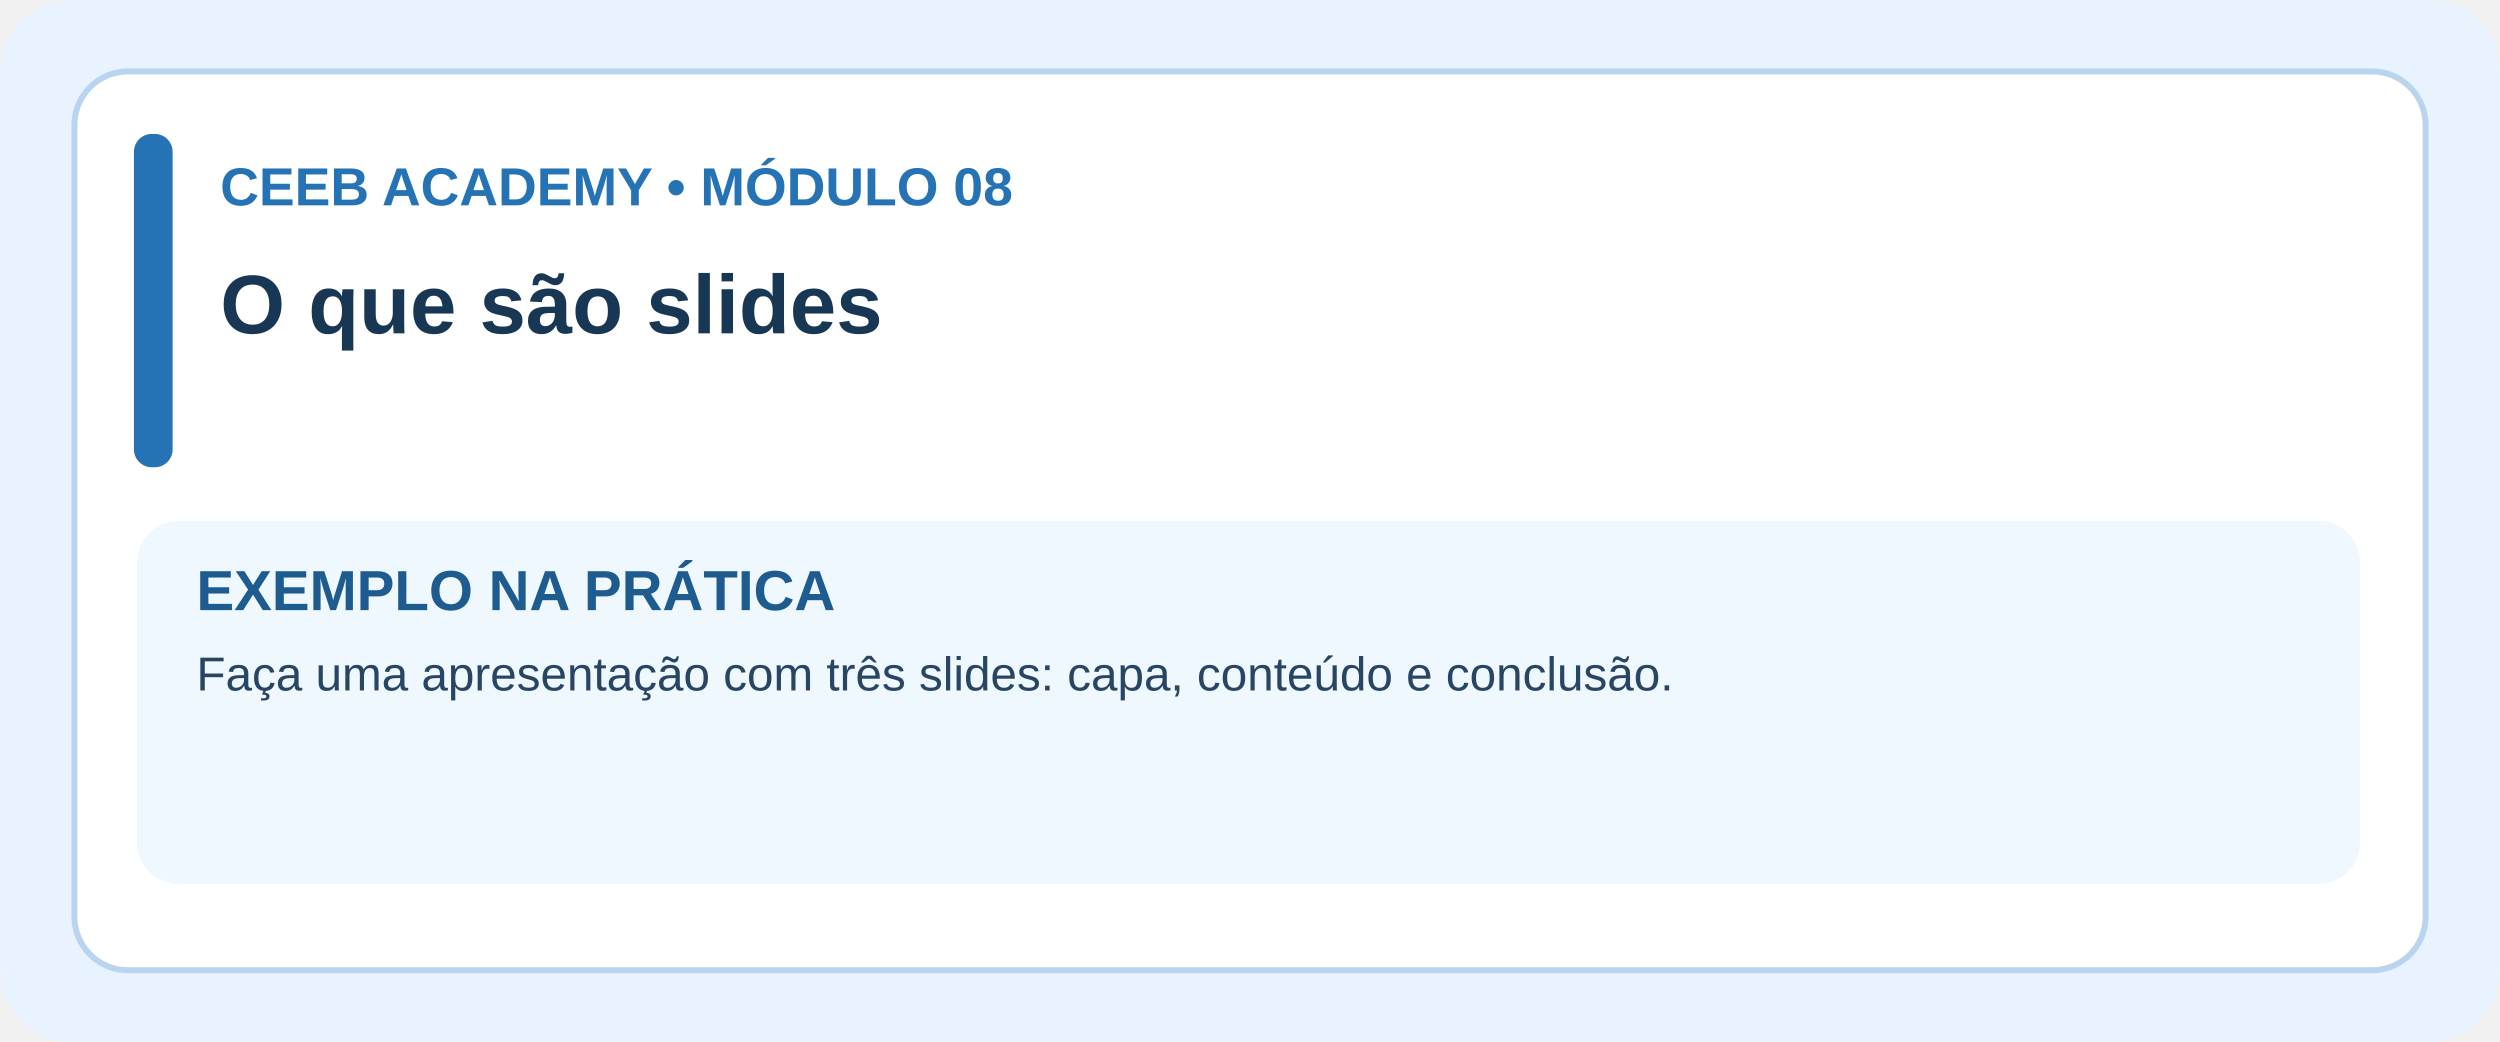
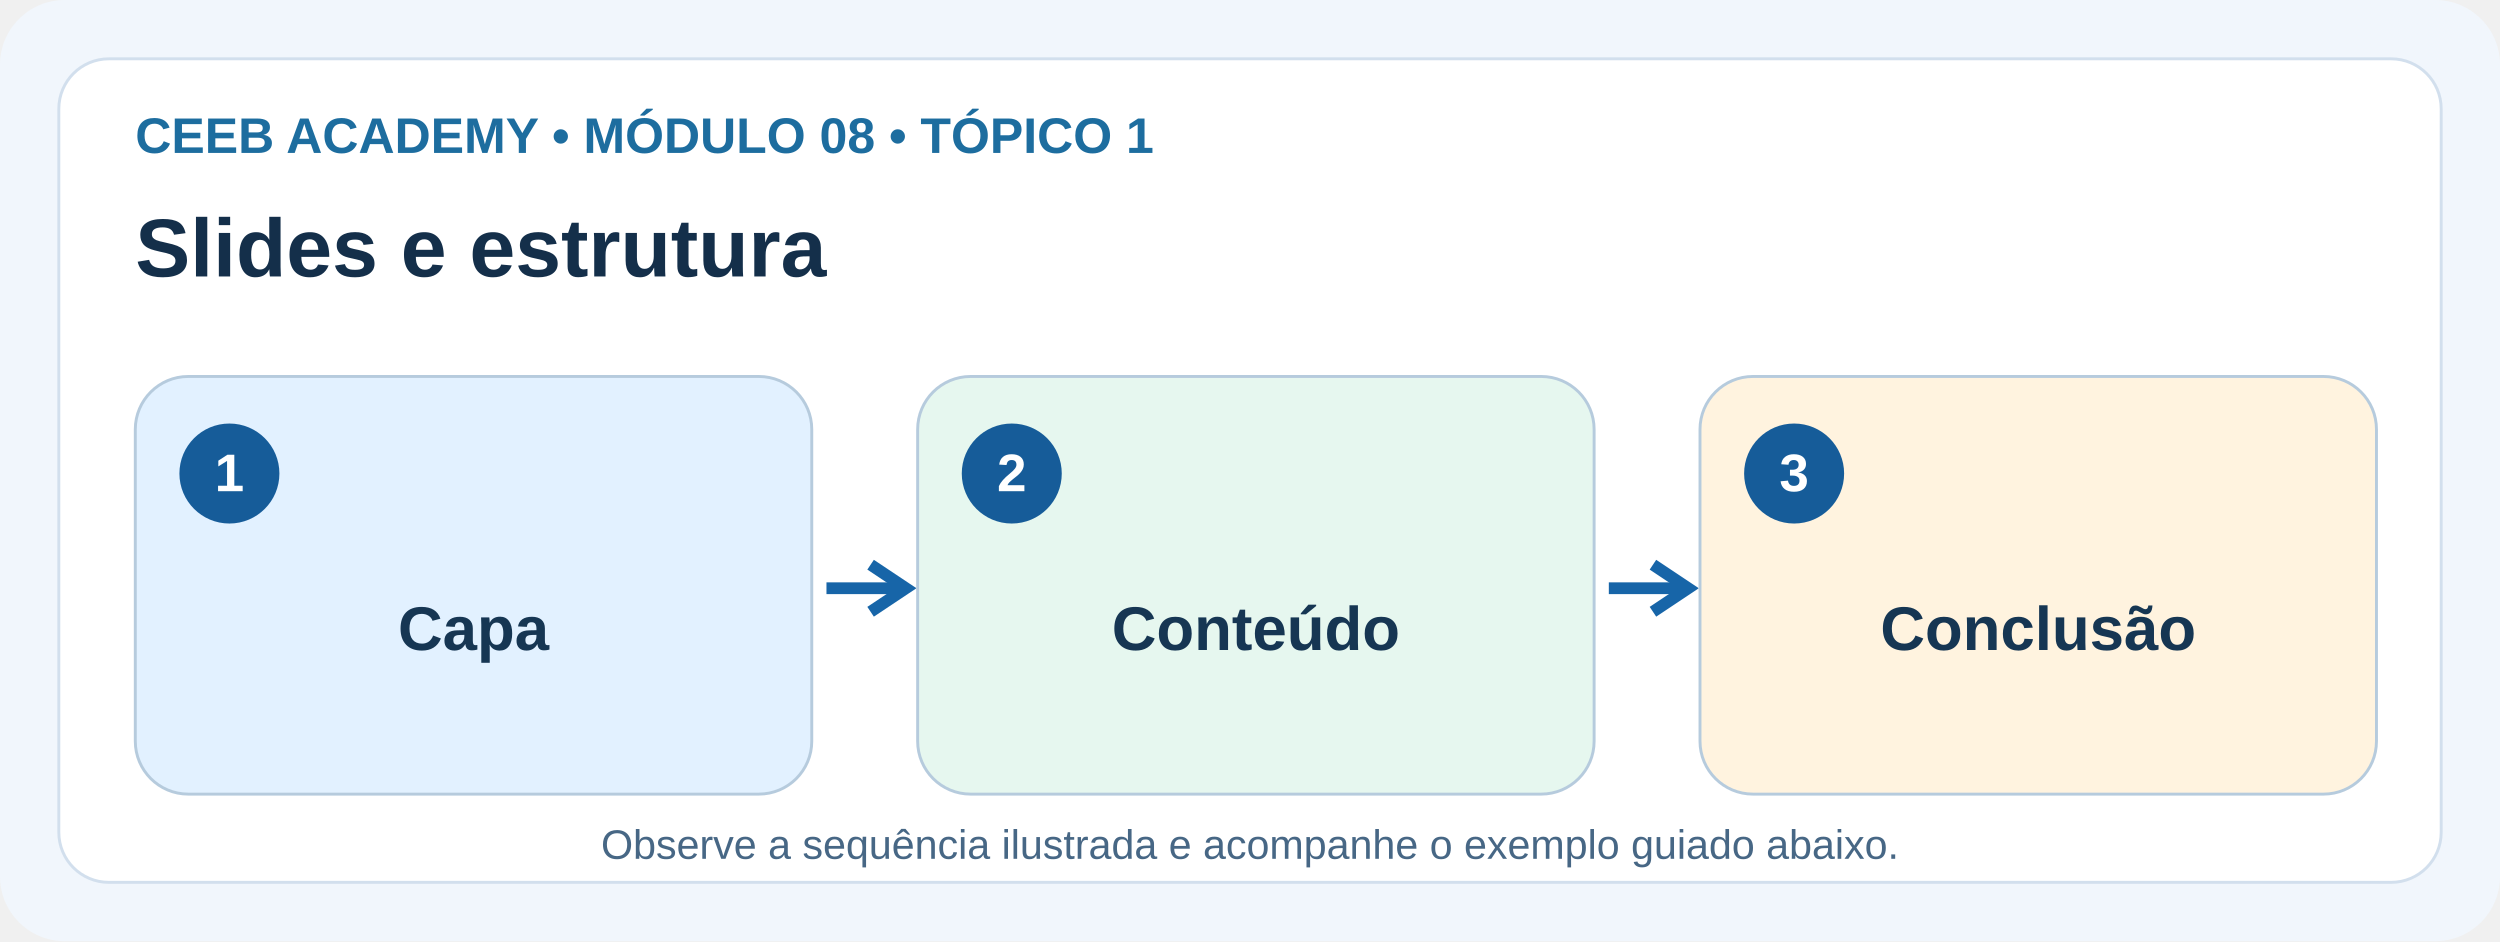
- <svg xmlns="http://www.w3.org/2000/svg" width="840" height="350" viewBox="0 0 840 350" role="img" aria-label="Diagrama explicativo em português">
-   <rect width="840" height="350" rx="24" fill="#e9f3ff" />
-   <rect x="25" y="24" width="790" height="302" rx="18" fill="white" stroke="#b8d4ee" stroke-width="2" />
-   <rect x="45" y="45" width="13" height="112" rx="6" fill="#2573b5" />
-   <text x="74" y="69" font-family="Arial, sans-serif" font-weight="700" font-size="18" fill="#2573b5">CEEB ACADEMY • MÓDULO 08</text>
-   <text x="74" y="112" font-family="Arial, sans-serif" font-size="28" font-weight="700" fill="#183755">O que são slides</text>
-   <rect x="46" y="175" width="747" height="122" rx="14" fill="#eff7ff" />
-   <text x="66" y="205" font-family="Arial, sans-serif" font-size="19" font-weight="700" fill="#1e5c90">EXEMPLO NA PRÁTICA</text>
-   <text x="66" y="232" font-family="Arial, sans-serif" font-size="16" fill="#284563">Faça uma apresentação com três slides: capa, conteúdo e conclusão.</text>
+ <svg xmlns="http://www.w3.org/2000/svg" width="850" height="320" viewBox="0 0 850 320" role="img" aria-label="Esquema ilustrativo em português sobre Slides e estrutura">
+   <rect width="850" height="320" rx="22" fill="#f1f6fc" />
+   <rect x="20" y="20" width="810" height="280" rx="17" fill="#fff" stroke="#d2dfed" />
+   <text x="46" y="52" fill="#1d6d9f" font-size="17" font-family="Arial, sans-serif" font-weight="700">CEEB ACADEMY • MÓDULO 08 • TÓPICO 1</text>
+   <text x="46" y="94" fill="#142f4a" font-size="28" font-family="Arial, sans-serif" font-weight="700">Slides e estrutura</text>
+   <g font-family="Arial, sans-serif">
+     <rect x="46" y="128" rx="18" width="230" height="142" fill="#e2f1ff" stroke="#b6cbdd" />
+     <circle cx="78" cy="161" r="17" fill="#165c99" />
+     <text x="78" y="167" text-anchor="middle" fill="white" font-size="18" font-weight="bold">1</text>
+     <text x="161" y="221" text-anchor="middle" font-size="21" font-weight="bold" fill="#163653">Capa</text>
+     <path d="M 281 200 L 306 200" stroke="#1765a8" stroke-width="4" />
+     <path d="M296 192 L308 200 L296 208" fill="none" stroke="#1765a8" stroke-width="4" />
+     <rect x="312" y="128" rx="18" width="230" height="142" fill="#e6f7ef" stroke="#b6cbdd" />
+     <circle cx="344" cy="161" r="17" fill="#165c99" />
+     <text x="344" y="167" text-anchor="middle" fill="white" font-size="18" font-weight="bold">2</text>
+     <text x="427" y="221" text-anchor="middle" font-size="21" font-weight="bold" fill="#163653">Conteúdo</text>
+     <path d="M 547 200 L 572 200" stroke="#1765a8" stroke-width="4" />
+     <path d="M562 192 L574 200 L562 208" fill="none" stroke="#1765a8" stroke-width="4" />
+     <rect x="578" y="128" rx="18" width="230" height="142" fill="#fff3df" stroke="#b6cbdd" />
+     <circle cx="610" cy="161" r="17" fill="#165c99" />
+     <text x="610" y="167" text-anchor="middle" fill="white" font-size="18" font-weight="bold">3</text>
+     <text x="693" y="221" text-anchor="middle" font-size="21" font-weight="bold" fill="#163653">Conclusão</text>
+   </g>
+   <text x="425" y="292" text-anchor="middle" font-family="Arial, sans-serif" font-size="14" fill="#476785">Observe a sequência ilustrada e acompanhe o exemplo guiado abaixo.</text>
</svg>
